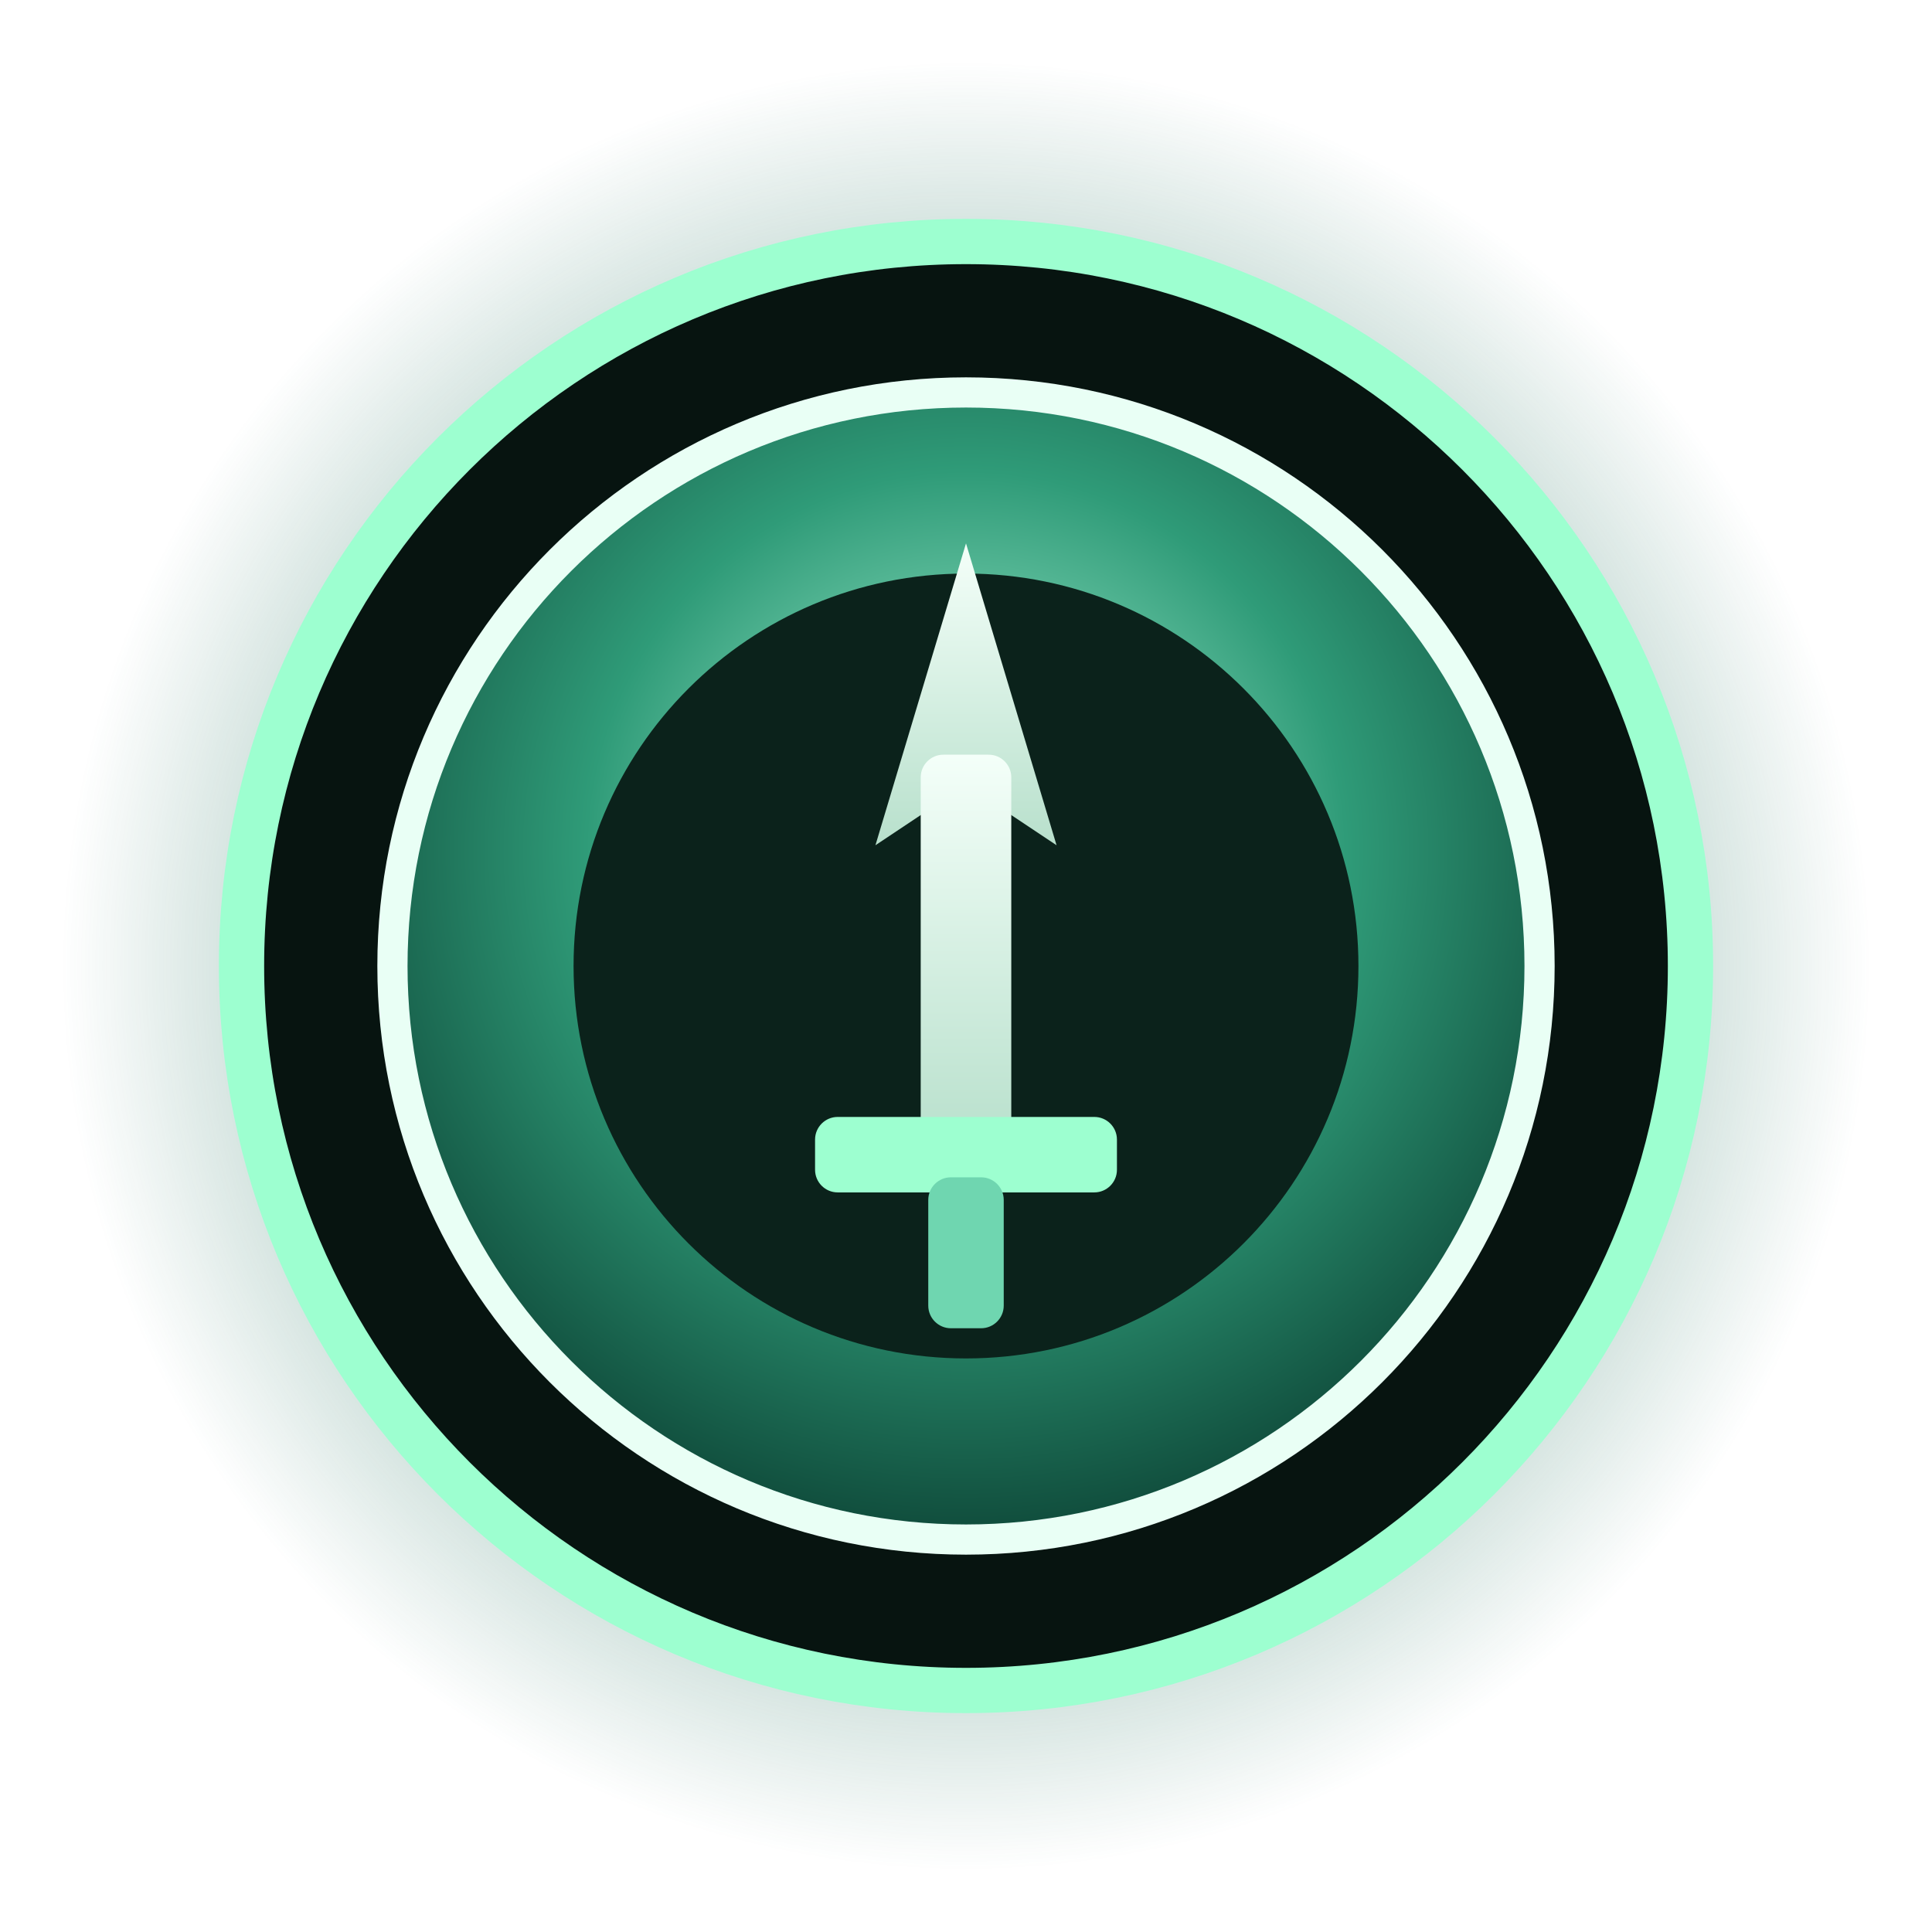
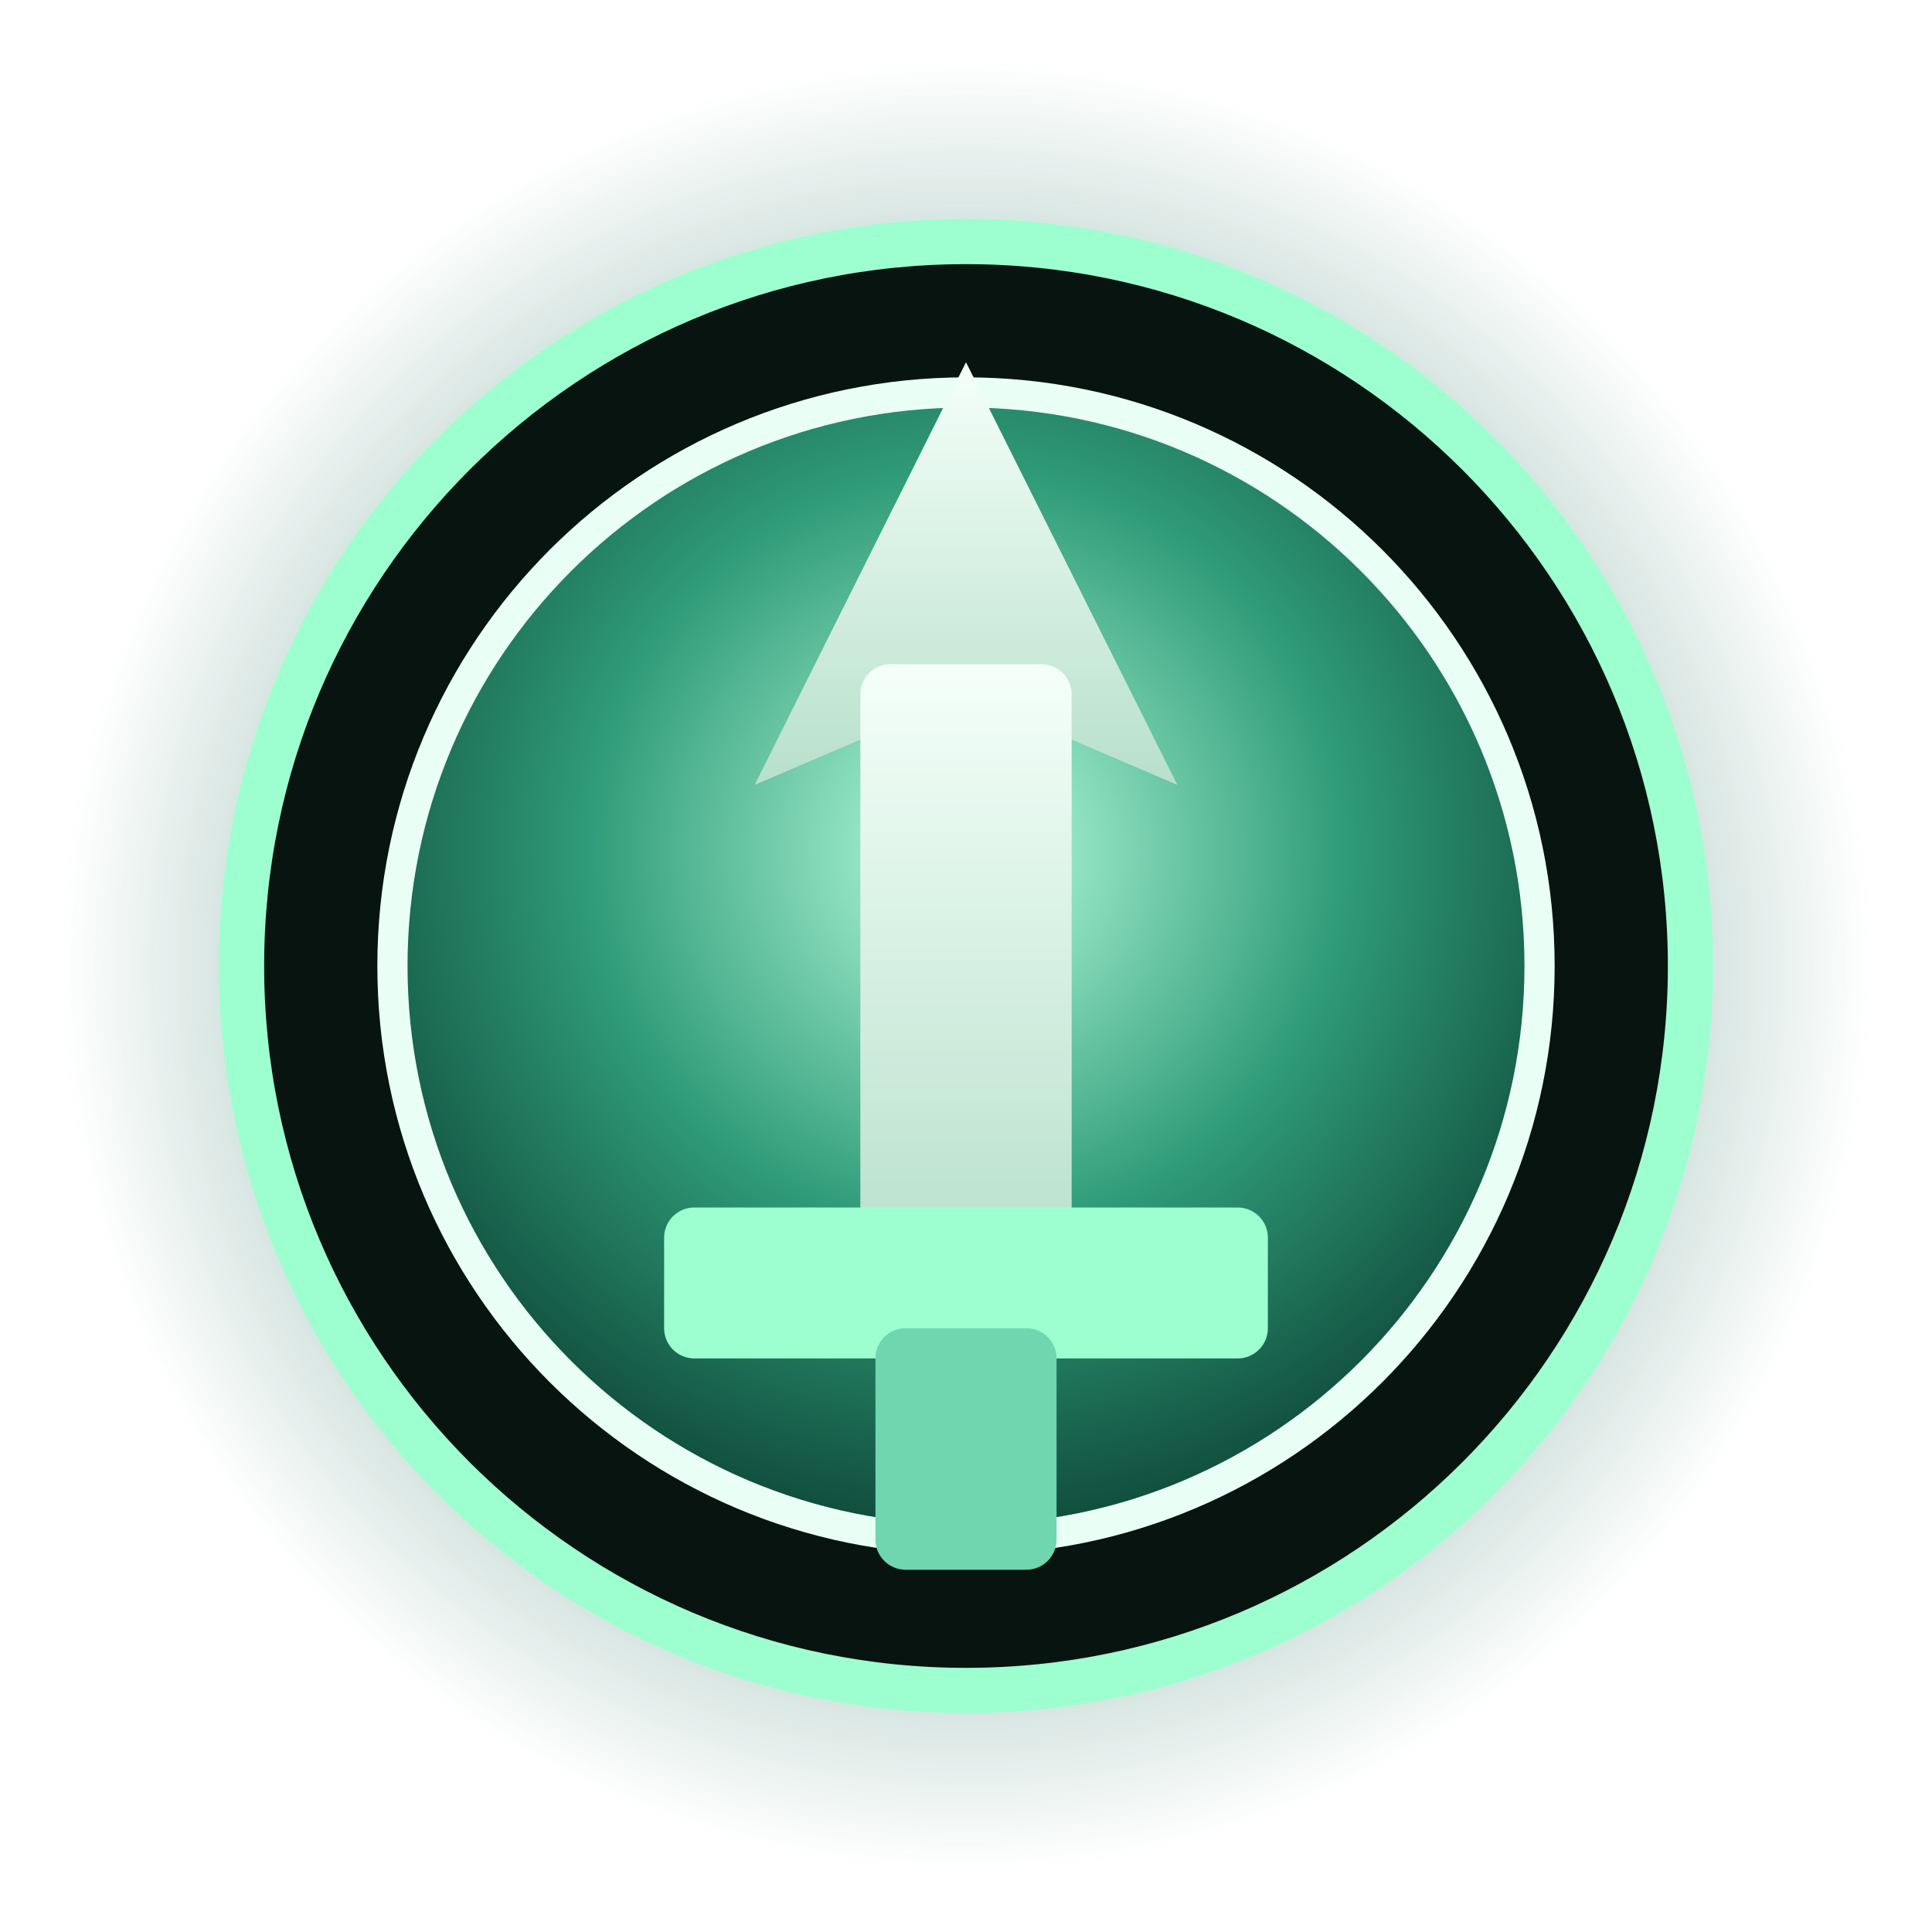
<svg xmlns="http://www.w3.org/2000/svg" width="128" height="128" viewBox="0 0 128 128">
  <defs>
    <radialGradient id="glow" cx="50%" cy="50%" r="50%">
      <stop offset="0%" stop-color="#7dffb2" stop-opacity="0.85" />
      <stop offset="70%" stop-color="#1f6f5a" stop-opacity="0.3" />
      <stop offset="100%" stop-color="#1f6f5a" stop-opacity="0" />
    </radialGradient>
    <radialGradient id="g" cx="50%" cy="40%" r="60%">
      <stop offset="0%" stop-color="#b8ffe0" />
      <stop offset="55%" stop-color="#2f9b78" />
      <stop offset="100%" stop-color="#0f4a3a" />
    </radialGradient>
    <linearGradient id="blade" x1="0" y1="0" x2="0" y2="1">
      <stop offset="0%" stop-color="#f4fff9" />
      <stop offset="100%" stop-color="#b8e0cc" />
    </linearGradient>
  </defs>
  <circle cx="64" cy="64" r="60" fill="url(#glow)" />
  <circle cx="64" cy="64" r="48" fill="#071410" stroke="#9dffd0" stroke-width="3" />
  <circle cx="64" cy="64" r="38" fill="url(#g)" stroke="#e9fff5" stroke-width="2" />
-   <circle cx="64" cy="64" r="26" fill="#0b221b" />
-   <path d="M64 36 L70 56 L64 52 L58 56 Z" fill="url(#blade)" />
-   <rect x="61" y="50" width="6" height="26" rx="1.5" fill="url(#blade)" />
-   <rect x="54" y="74" width="20" height="5" rx="1.5" fill="#9dffd0" />
-   <rect x="61.5" y="78" width="5" height="10" rx="1.5" fill="#6fd6b0" />
+   <path d="M64 24 L78 52 L64 46 L50 52 Z" fill="url(#blade)" />
+   <rect x="57" y="44" width="14" height="40" rx="2" fill="url(#blade)" />
+   <rect x="44" y="80" width="40" height="10" rx="2" fill="#9dffd0" />
+   <rect x="58" y="88" width="12" height="16" rx="2" fill="#6fd6b0" />
</svg>
